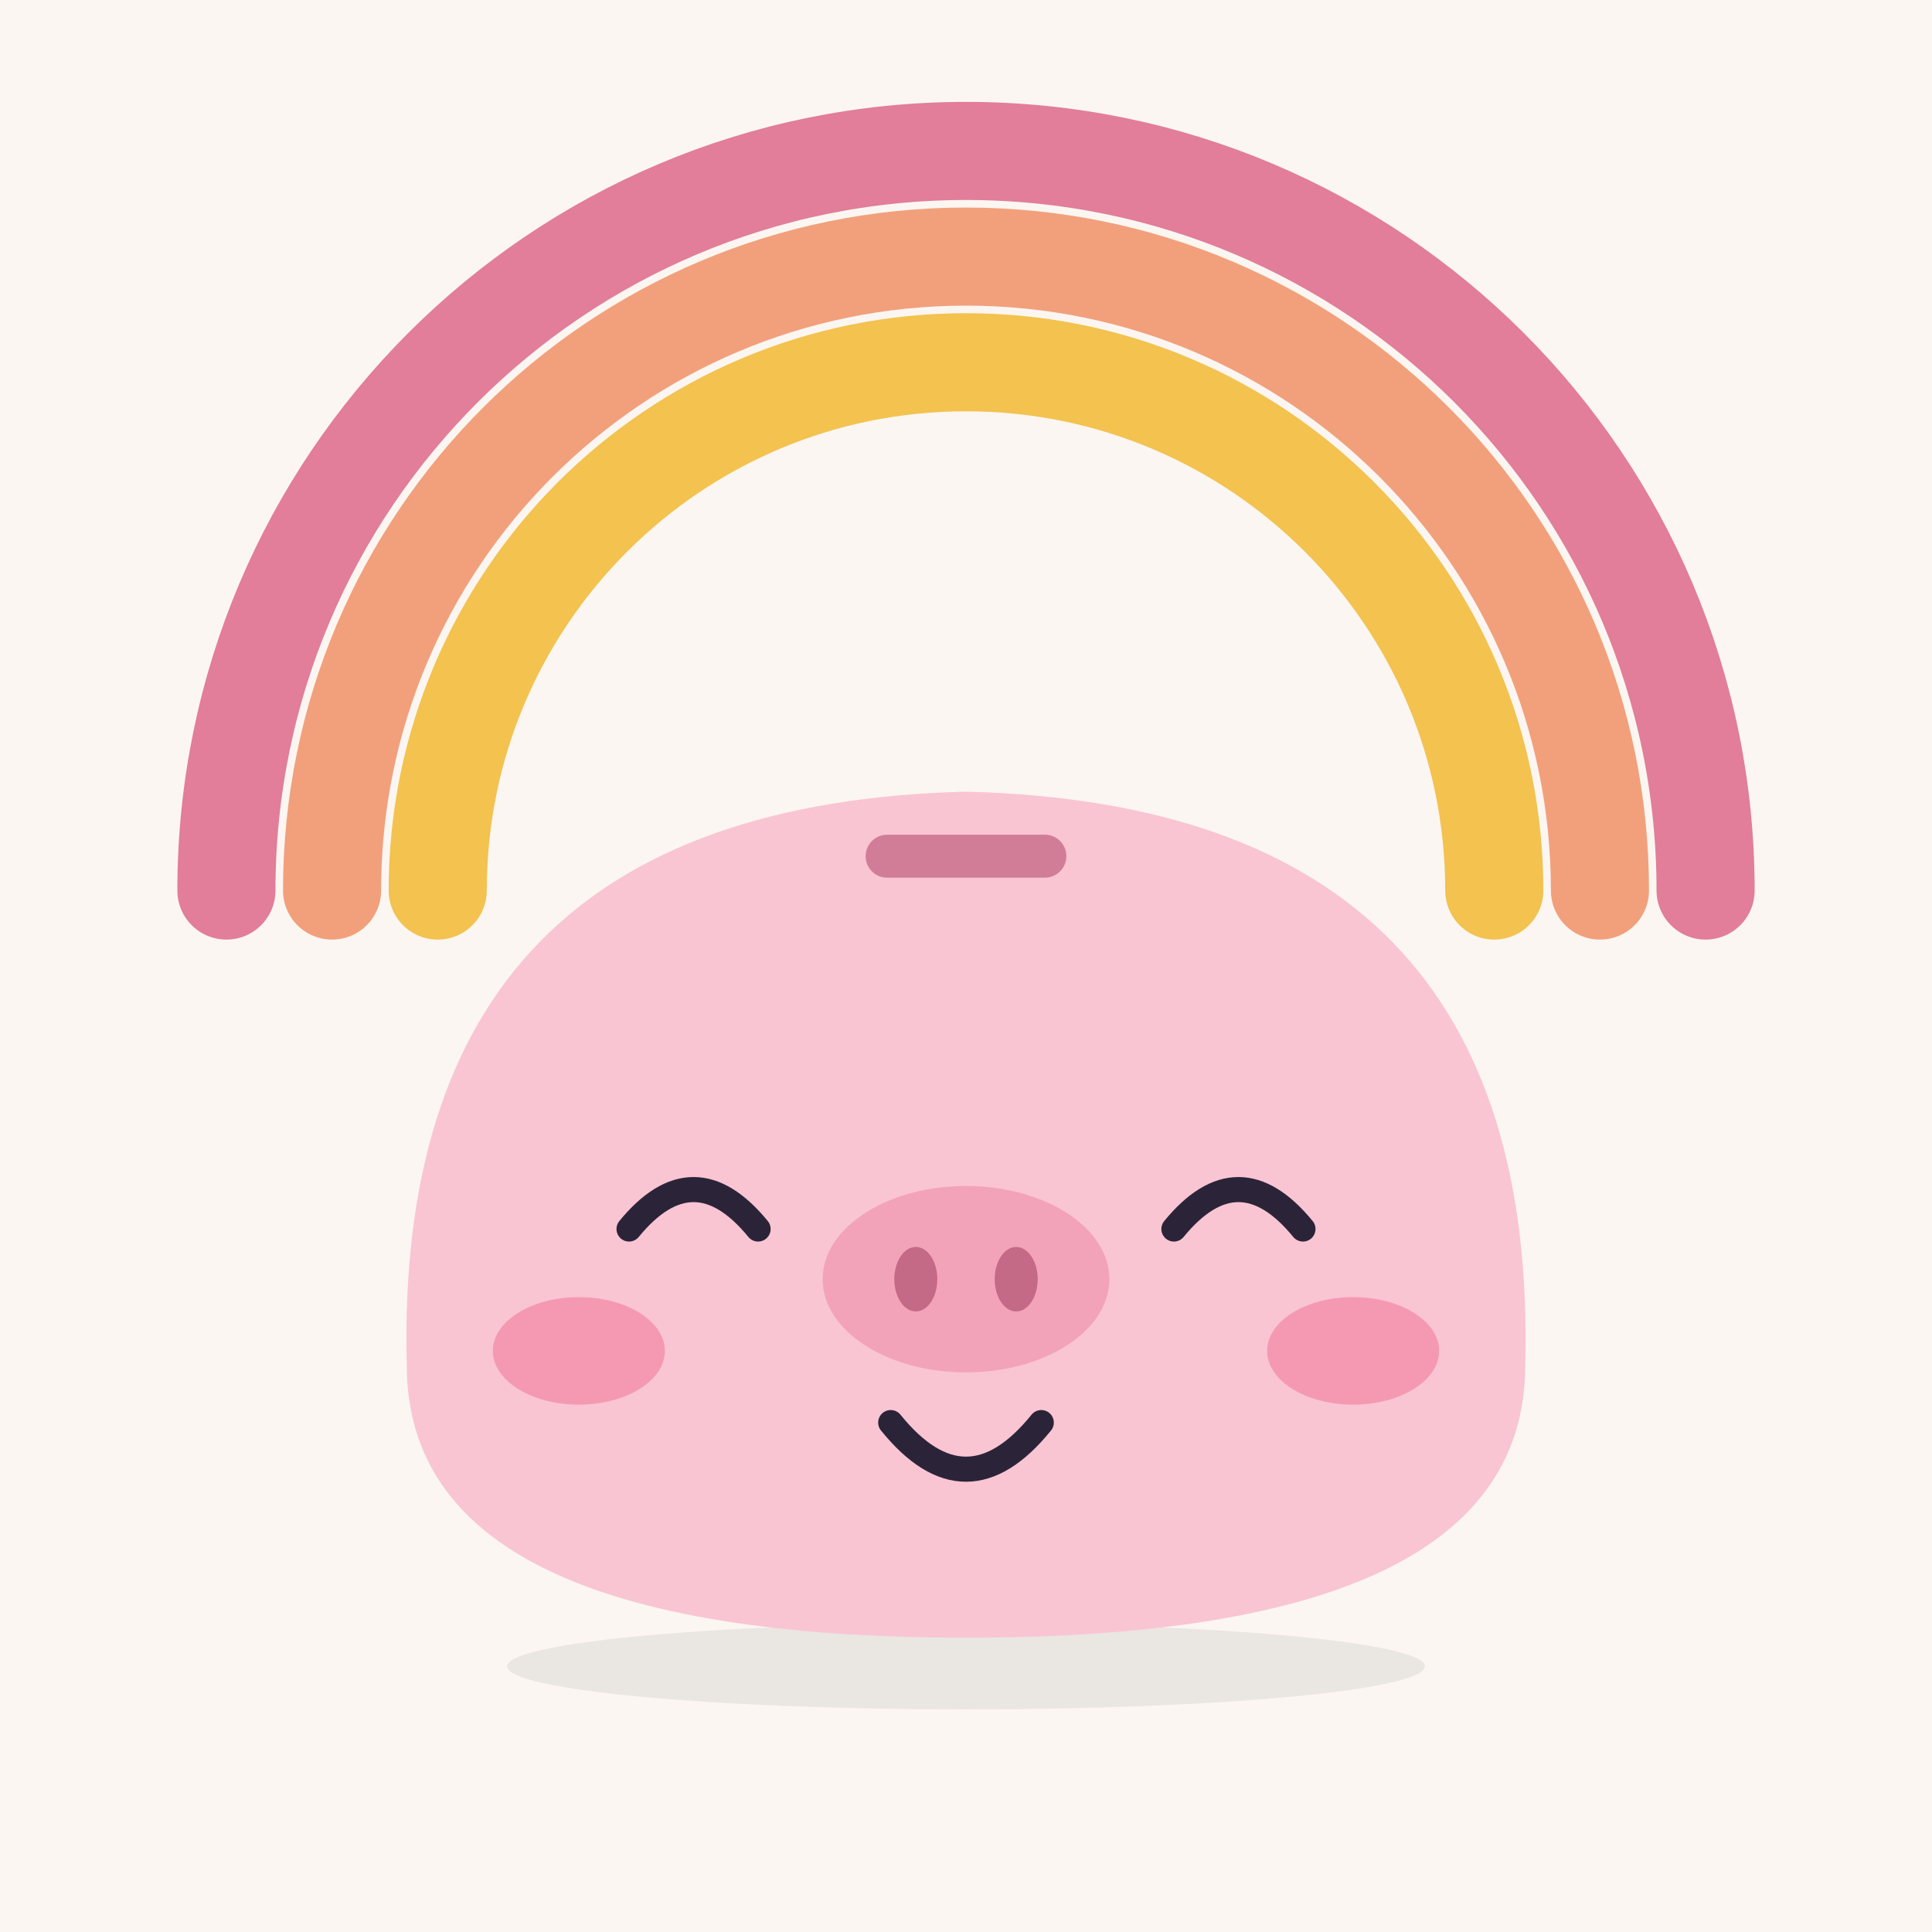
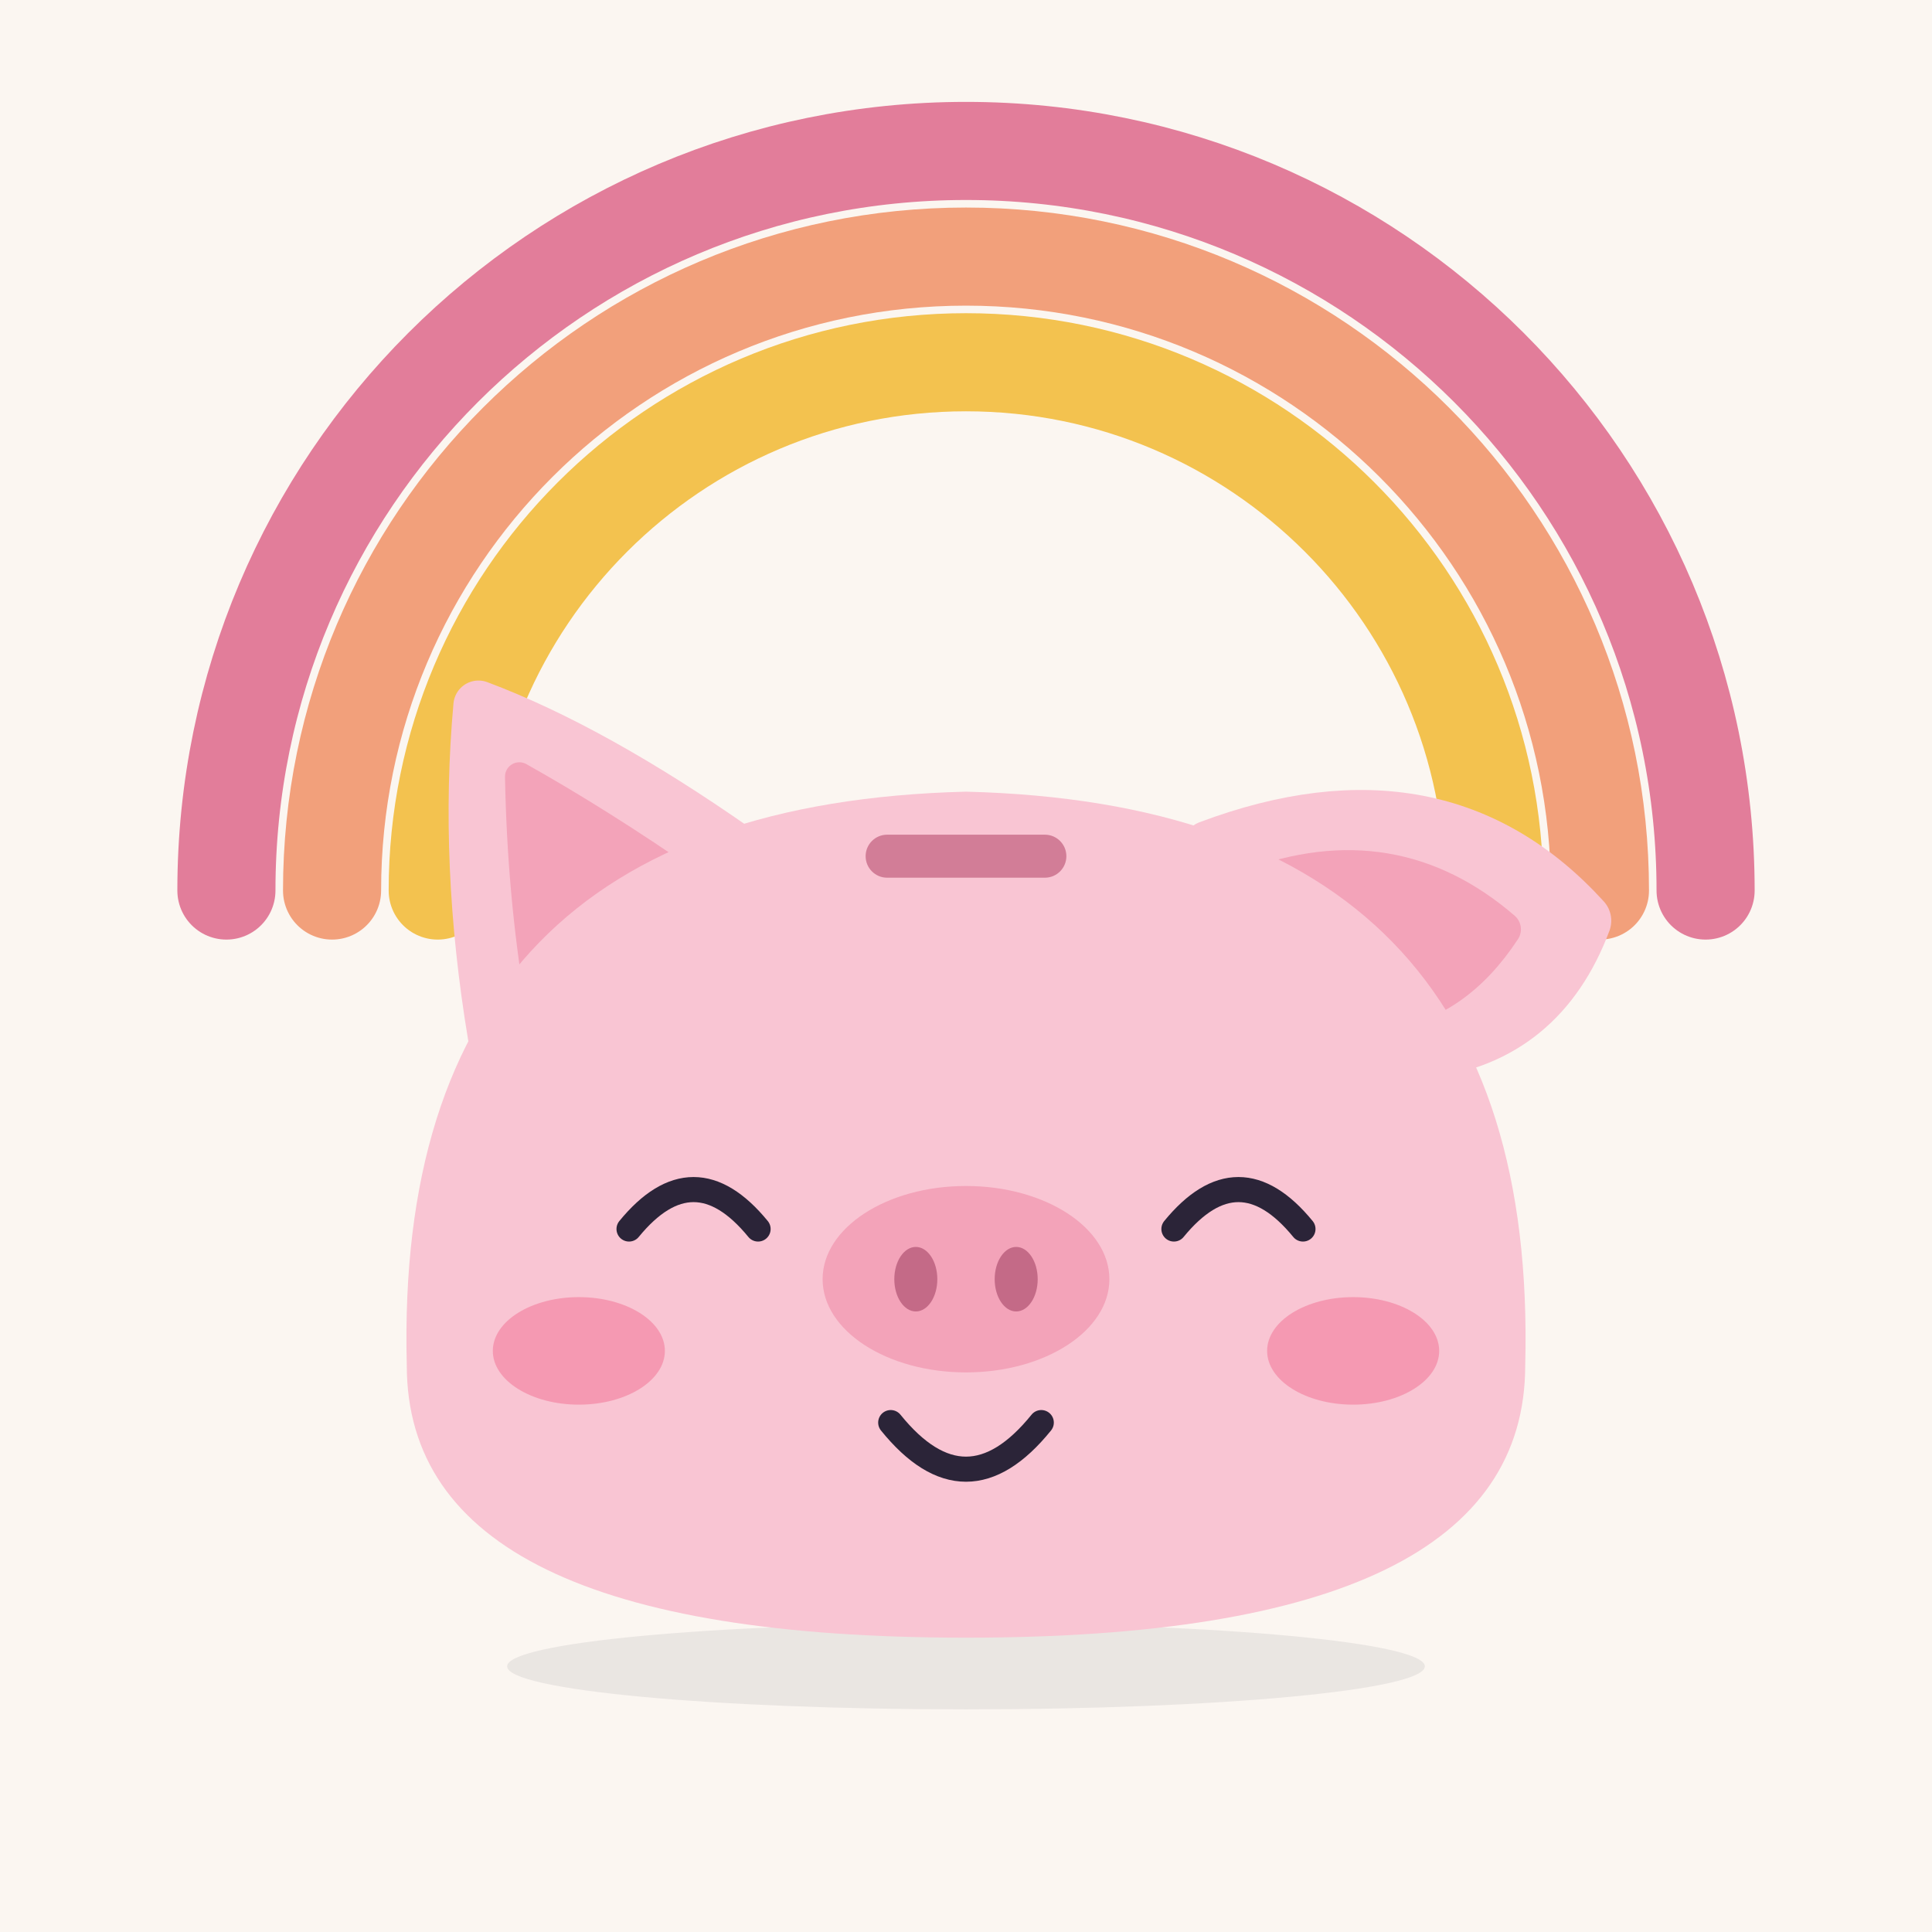
<svg xmlns="http://www.w3.org/2000/svg" viewBox="0 0 512 512" width="512" height="512">
  <rect x="0" y="0" width="512" height="512" fill="#FBF6F1" />
  <path d="M60 236 A196 196 0 0 1 452 236" stroke="#E27D9A" stroke-width="26" stroke-linecap="round" fill="none" />
  <path d="M88 236 A168 168 0 0 1 424 236" stroke="#F2A07B" stroke-width="26" stroke-linecap="round" fill="none" />
  <path d="M116 236 A140 140 0 0 1 396 236" stroke="#F3C24F" stroke-width="26" stroke-linecap="round" fill="none" />
  <g transform="translate(66,92) scale(1.9)">
    <ellipse cx="100" cy="184" rx="64" ry="6" fill="#2B2438" opacity="0.08" />
+     <path d="M34.0 96.0 Q30.0 72.0 32.0 50.0 Q48.0 56.0 68.0 70.0 Z" fill="#F9C5D3" stroke="#F9C5D3" stroke-width="7" stroke-linejoin="round" />
+     <path d="M40.5 91.1 Q38.0 76.2 37.7 59.9 Q49.1 66.3 61.5 74.9 Z" fill="#F3A3B9" stroke="#F3A3B9" stroke-width="4" stroke-linejoin="round" />
+     <g transform="translate(200 0) scale(-1 1)">
+       <path d="M36.0 98.0 Q20.0 96.0 14.0 80.0 Q34.0 58.0 66.0 70.0 Z" fill="#F9C5D3" stroke="#F9C5D3" stroke-width="8" stroke-linejoin="round" />
+       <path d="M41.7 92.7 Q31.8 91.4 25.1 81.2 Q40.5 67.9 60.3 75.3 Z" fill="#F3A3B9" stroke="#F3A3B9" stroke-width="5" stroke-linejoin="round" />
+     </g>
    <path d="M22 142 Q20 64 100 62 Q180 64 178 142 Q178 180 100 180 Q22 180 22 142 Z" fill="#F9C5D3" />
    <rect x="86" y="68" width="28" height="6" rx="3" fill="#D27D97" />
    <ellipse cx="46" cy="140" rx="12" ry="7.5" fill="#F48FAA" opacity="0.8" />
    <ellipse cx="154" cy="140" rx="12" ry="7.5" fill="#F48FAA" opacity="0.8" />
    <path d="M53 123 Q62 112 71 123" stroke="#2B2438" stroke-width="3.5" stroke-linecap="round" fill="none" />
    <path d="M129 123 Q138 112 147 123" stroke="#2B2438" stroke-width="3.5" stroke-linecap="round" fill="none" />
    <ellipse cx="100" cy="130" rx="20" ry="13" fill="#F3A3B9" />
    <ellipse cx="93" cy="130" rx="3" ry="4.5" fill="#C46A87" />
    <ellipse cx="107" cy="130" rx="3" ry="4.5" fill="#C46A87" />
    <path d="M89.5 150 Q100 163 110.5 150" stroke="#2B2438" stroke-width="3.5" stroke-linecap="round" fill="none" />
  </g>
</svg>
